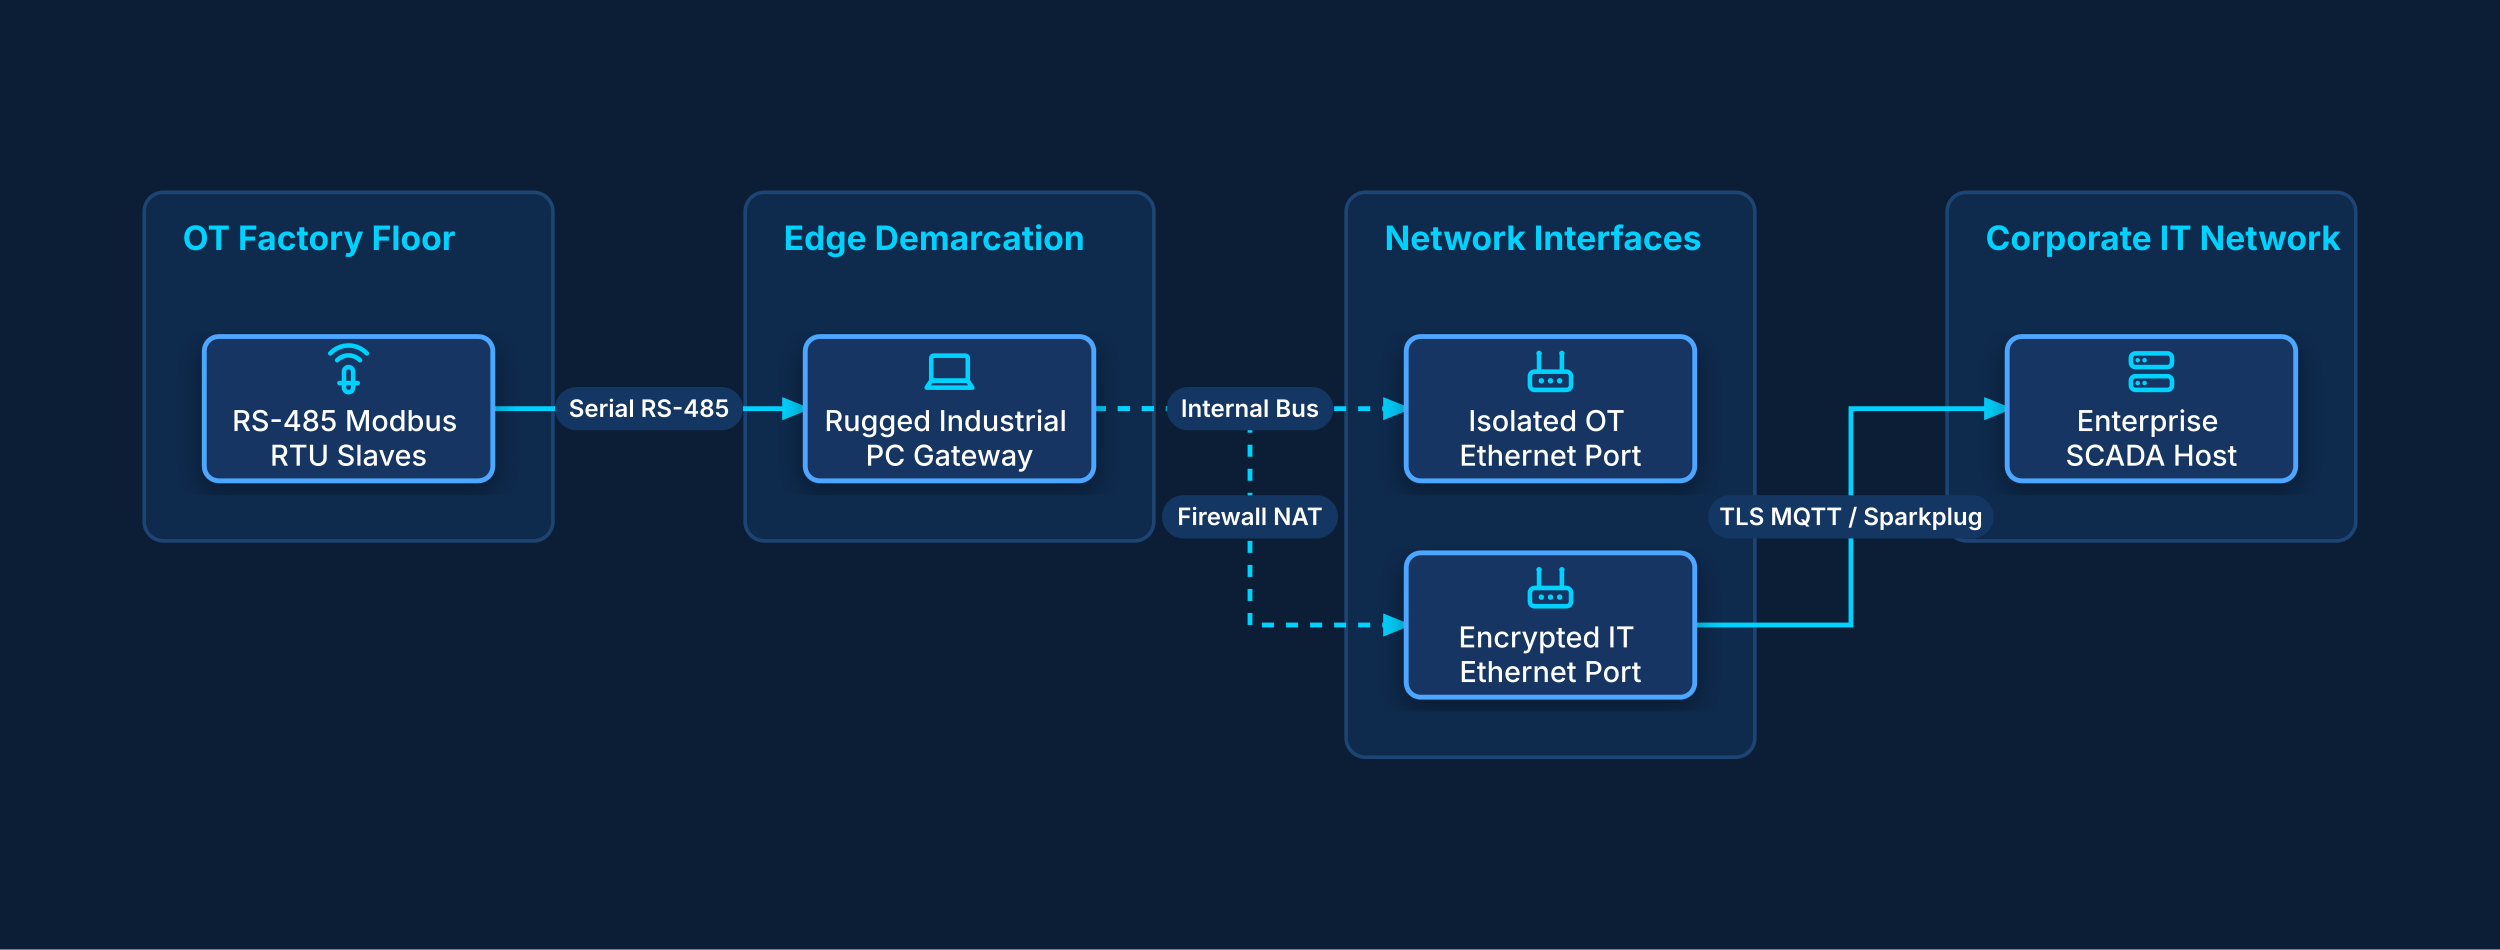
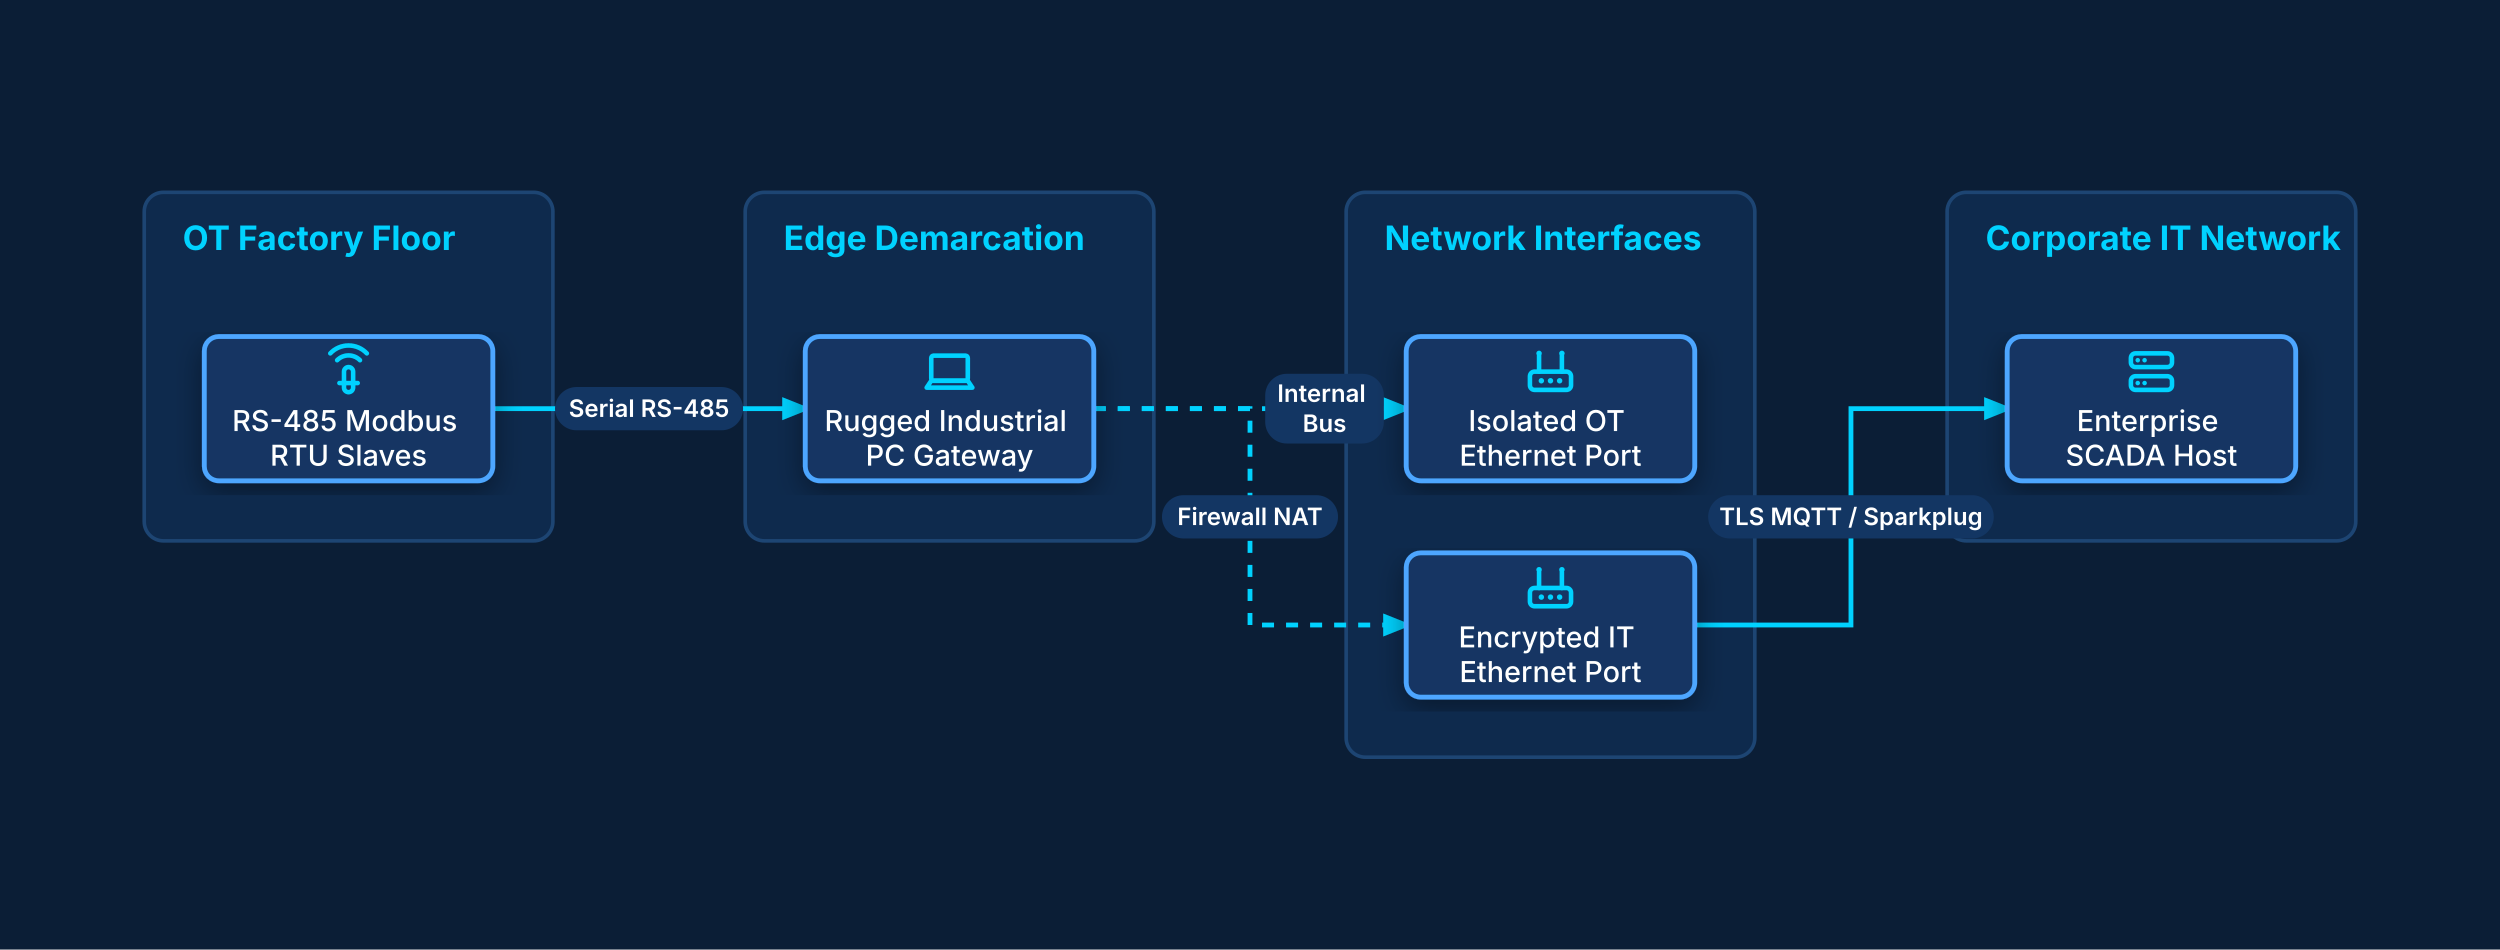
<svg xmlns="http://www.w3.org/2000/svg" viewBox="0 0 1040 395" width="1040" height="395">
  <defs>
    <marker id="arrow" viewBox="0 0 10 10" refX="8" refY="5" markerWidth="6" markerHeight="6" orient="auto-start-reverse">
      <path d="M 0 1 L 10 5 L 0 9 z" fill="#00D2FF" />
    </marker>
    <marker id="arrow-tail" viewBox="0 0 10 10" refX="2" refY="5" markerWidth="6" markerHeight="6" orient="auto">
      <path d="M 10 1 L 0 5 L 10 9 z" fill="#00D2FF" />
    </marker>
    <filter id="shadow" x="-10%" y="-10%" width="120%" height="120%">
      <feDropShadow dx="0" dy="4" stdDeviation="6" flood-color="#000000" flood-opacity="0.4" />
    </filter>
  </defs>
  <rect width="100%" height="100%" fill="#0B1E36" />
  <g id="group_1">
    <rect x="60.0" y="80.0" width="170.0" height="145.0" rx="8" fill="#0E2A4D" stroke="#1D4573" stroke-width="1.5" />
    <text x="76" y="104" fill="#00D2FF" font-family="Inter, -apple-system, BlinkMacSystemFont, 'Segoe UI', Roboto, sans-serif" font-size="14" font-weight="700" text-anchor="start">OT Factory Floor</text>
  </g>
  <g id="group_2">
    <rect x="310.0" y="80.0" width="170.0" height="145.0" rx="8" fill="#0E2A4D" stroke="#1D4573" stroke-width="1.5" />
    <text x="326" y="104" fill="#00D2FF" font-family="Inter, -apple-system, BlinkMacSystemFont, 'Segoe UI', Roboto, sans-serif" font-size="14" font-weight="700" text-anchor="start">Edge Demarcation</text>
  </g>
  <g id="group_3">
    <rect x="560.0" y="80.0" width="170.0" height="235.0" rx="8" fill="#0E2A4D" stroke="#1D4573" stroke-width="1.5" />
    <text x="576" y="104" fill="#00D2FF" font-family="Inter, -apple-system, BlinkMacSystemFont, 'Segoe UI', Roboto, sans-serif" font-size="14" font-weight="700" text-anchor="start">Network Interfaces</text>
  </g>
  <g id="group_4">
    <rect x="810.0" y="80.0" width="170.0" height="145.0" rx="8" fill="#0E2A4D" stroke="#1D4573" stroke-width="1.5" />
    <text x="826" y="104" fill="#00D2FF" font-family="Inter, -apple-system, BlinkMacSystemFont, 'Segoe UI', Roboto, sans-serif" font-size="14" font-weight="700" text-anchor="start">Corporate IT Network</text>
  </g>
  <path d="M 205.0 170.0 L 335.0 170.0" fill="none" stroke="#00D2FF" stroke-width="2" marker-end="url(#arrow)" />
  <path d="M 455.0 170.0 L 585.0 170.0" fill="none" stroke="#00D2FF" stroke-width="2" stroke-dasharray="5,5" marker-end="url(#arrow)" />
  <path d="M 455.0 170.0 L 520.0 170.0 L 520.0 260.0 L 585.0 260.0" fill="none" stroke="#00D2FF" stroke-width="2" stroke-dasharray="5,5" marker-end="url(#arrow)" />
  <path d="M 705.0 260.0 L 770.0 260.0 L 770.0 170.0 L 835.0 170.0" fill="none" stroke="#00D2FF" stroke-width="2" marker-end="url(#arrow)" />
  <g class="badge">
    <rect x="230.875" y="161.0" width="78.251" height="18.0" rx="9.0" fill="#133663" />
    <text x="270" y="173.44" fill="#FFFFFF" font-family="Inter, -apple-system, BlinkMacSystemFont, 'Segoe UI', Roboto, sans-serif" font-size="10" font-weight="600" text-anchor="middle">Serial RS-485</text>
  </g>
  <g class="badge">
-     <rect x="485.318" y="161.0" width="69.364" height="18.0" rx="9.0" fill="#133663" />
-     <text x="520" y="173.44" fill="#FFFFFF" font-family="Inter, -apple-system, BlinkMacSystemFont, 'Segoe UI', Roboto, sans-serif" font-size="10" font-weight="600" text-anchor="middle">Internal Bus</text>
+     <rect x="526.323" y="155.5" width="49.354" height="29.0" rx="9.0" fill="#133663" />
+     <text x="551" y="167.19" text-anchor="middle" fill="#FFFFFF" font-family="Inter, -apple-system, BlinkMacSystemFont, 'Segoe UI', Roboto, sans-serif" font-size="10" font-weight="600">
+       <tspan x="551" dy="0">Internal</tspan>
+       <tspan x="551" dy="12.5">Bus</tspan>
+     </text>
  </g>
  <g class="badge">
    <rect x="483.387" y="206.0" width="73.227" height="18.0" rx="9.0" fill="#133663" />
    <text x="520" y="218.44" fill="#FFFFFF" font-family="Inter, -apple-system, BlinkMacSystemFont, 'Segoe UI', Roboto, sans-serif" font-size="10" font-weight="600" text-anchor="middle">Firewall NAT</text>
  </g>
  <g class="badge">
    <rect x="710.596" y="206.0" width="118.808" height="18.0" rx="9.0" fill="#133663" />
    <text x="770" y="218.44" fill="#FFFFFF" font-family="Inter, -apple-system, BlinkMacSystemFont, 'Segoe UI', Roboto, sans-serif" font-size="10" font-weight="600" text-anchor="middle">TLS MQTT / Sparkplug</text>
  </g>
  <g id="field_sensors" filter="url(#shadow)">
    <rect x="85.0" y="140.0" width="120.0" height="60.0" rx="6.0" fill="#133663" stroke="#4DA6FF" stroke-width="2.0" />
    <g class="icon icon-sensor" transform="translate(133.6, 143.2) scale(0.95)">
      <path d="M 4 4 A 11 11 0 0 1 20 4" fill="none" stroke="#00D2FF" stroke-width="2.0" stroke-linecap="round" />
      <path d="M 7 7 A 7 7 0 0 1 17 7" fill="none" stroke="#00D2FF" stroke-width="2.0" stroke-linecap="round" />
      <rect x="10" y="10" width="4" height="11" rx="2" fill="none" stroke="#00D2FF" stroke-width="2.0" />
      <line x1="8" y1="17" x2="16" y2="17" stroke="#00D2FF" stroke-width="2.0" stroke-linecap="round" />
    </g>
    <text x="145" y="179.33" text-anchor="middle" fill="#FFFFFF" font-family="Inter, -apple-system, BlinkMacSystemFont, 'Segoe UI', Roboto, sans-serif" font-size="12" font-weight="500">
      <tspan x="145" dy="0">RS-485 Modbus</tspan>
      <tspan x="145" dy="14.4">RTU Slaves</tspan>
    </text>
  </g>
  <g id="edge_ipc" filter="url(#shadow)">
    <rect x="335.0" y="140.0" width="120.0" height="60.0" rx="6.0" fill="#133663" stroke="#4DA6FF" stroke-width="2.0" />
    <g class="icon icon-laptop" transform="translate(383.6, 143.2) scale(0.95)">
      <rect x="4" y="5" width="16" height="11" rx="1" fill="none" stroke="#00D2FF" stroke-width="2.0" />
      <path d="M 2 19 H 22 L 20 16 H 4 Z" fill="none" stroke="#00D2FF" stroke-width="2.0" stroke-linejoin="round" />
    </g>
    <text x="395" y="179.33" text-anchor="middle" fill="#FFFFFF" font-family="Inter, -apple-system, BlinkMacSystemFont, 'Segoe UI', Roboto, sans-serif" font-size="12" font-weight="500">
      <tspan x="395" dy="0">Rugged Industrial</tspan>
      <tspan x="395" dy="14.4">PC Gateway</tspan>
    </text>
  </g>
  <g id="ot_nic" filter="url(#shadow)">
    <rect x="585.0" y="140.0" width="120.0" height="60.0" rx="6.0" fill="#133663" stroke="#4DA6FF" stroke-width="2.0" />
    <g class="icon icon-router" transform="translate(633.6, 143.2) scale(0.95)">
      <rect x="3" y="12" width="18" height="8" rx="2" fill="none" stroke="#00D2FF" stroke-width="2.0" />
      <line x1="7" y1="12" x2="7" y2="5" stroke="#00D2FF" stroke-width="2.0" stroke-linecap="round" />
      <line x1="17" y1="12" x2="17" y2="5" stroke="#00D2FF" stroke-width="2.0" stroke-linecap="round" />
      <circle cx="7" cy="4" r="1.2" fill="#00D2FF" />
      <circle cx="17" cy="4" r="1.2" fill="#00D2FF" />
      <circle cx="8" cy="16" r="1.2" fill="#00D2FF" />
      <circle cx="12" cy="16" r="1.2" fill="#00D2FF" />
      <circle cx="16" cy="16" r="1.2" fill="#00D2FF" />
    </g>
    <text x="645" y="179.33" text-anchor="middle" fill="#FFFFFF" font-family="Inter, -apple-system, BlinkMacSystemFont, 'Segoe UI', Roboto, sans-serif" font-size="12" font-weight="500">
      <tspan x="645" dy="0">Isolated OT</tspan>
      <tspan x="645" dy="14.4">Ethernet Port</tspan>
    </text>
  </g>
  <g id="it_nic" filter="url(#shadow)">
    <rect x="585.0" y="230.0" width="120.0" height="60.0" rx="6.0" fill="#133663" stroke="#4DA6FF" stroke-width="2.0" />
    <g class="icon icon-router" transform="translate(633.6, 233.2) scale(0.95)">
      <rect x="3" y="12" width="18" height="8" rx="2" fill="none" stroke="#00D2FF" stroke-width="2.0" />
      <line x1="7" y1="12" x2="7" y2="5" stroke="#00D2FF" stroke-width="2.0" stroke-linecap="round" />
      <line x1="17" y1="12" x2="17" y2="5" stroke="#00D2FF" stroke-width="2.0" stroke-linecap="round" />
      <circle cx="7" cy="4" r="1.2" fill="#00D2FF" />
      <circle cx="17" cy="4" r="1.2" fill="#00D2FF" />
      <circle cx="8" cy="16" r="1.2" fill="#00D2FF" />
      <circle cx="12" cy="16" r="1.2" fill="#00D2FF" />
      <circle cx="16" cy="16" r="1.2" fill="#00D2FF" />
    </g>
    <text x="645" y="269.33" text-anchor="middle" fill="#FFFFFF" font-family="Inter, -apple-system, BlinkMacSystemFont, 'Segoe UI', Roboto, sans-serif" font-size="12" font-weight="500">
      <tspan x="645" dy="0">Encrypted IT</tspan>
      <tspan x="645" dy="14.4">Ethernet Port</tspan>
    </text>
  </g>
  <g id="corp_server" filter="url(#shadow)">
    <rect x="835.0" y="140.0" width="120.0" height="60.0" rx="6.0" fill="#133663" stroke="#4DA6FF" stroke-width="2.0" />
    <g class="icon icon-server" transform="translate(883.6, 143.2) scale(0.95)">
      <rect x="3" y="4" width="18" height="6" rx="2" fill="none" stroke="#00D2FF" stroke-width="2.0" />
      <rect x="3" y="14" width="18" height="6" rx="2" fill="none" stroke="#00D2FF" stroke-width="2.0" />
      <circle cx="6" cy="7" r="1" fill="#00D2FF" />
      <circle cx="9" cy="7" r="1" fill="#00D2FF" />
      <circle cx="6" cy="17" r="1" fill="#00D2FF" />
      <circle cx="9" cy="17" r="1" fill="#00D2FF" />
    </g>
    <text x="895" y="179.33" text-anchor="middle" fill="#FFFFFF" font-family="Inter, -apple-system, BlinkMacSystemFont, 'Segoe UI', Roboto, sans-serif" font-size="12" font-weight="500">
      <tspan x="895" dy="0">Enterprise</tspan>
      <tspan x="895" dy="14.4">SCADA Host</tspan>
    </text>
  </g>
</svg>
